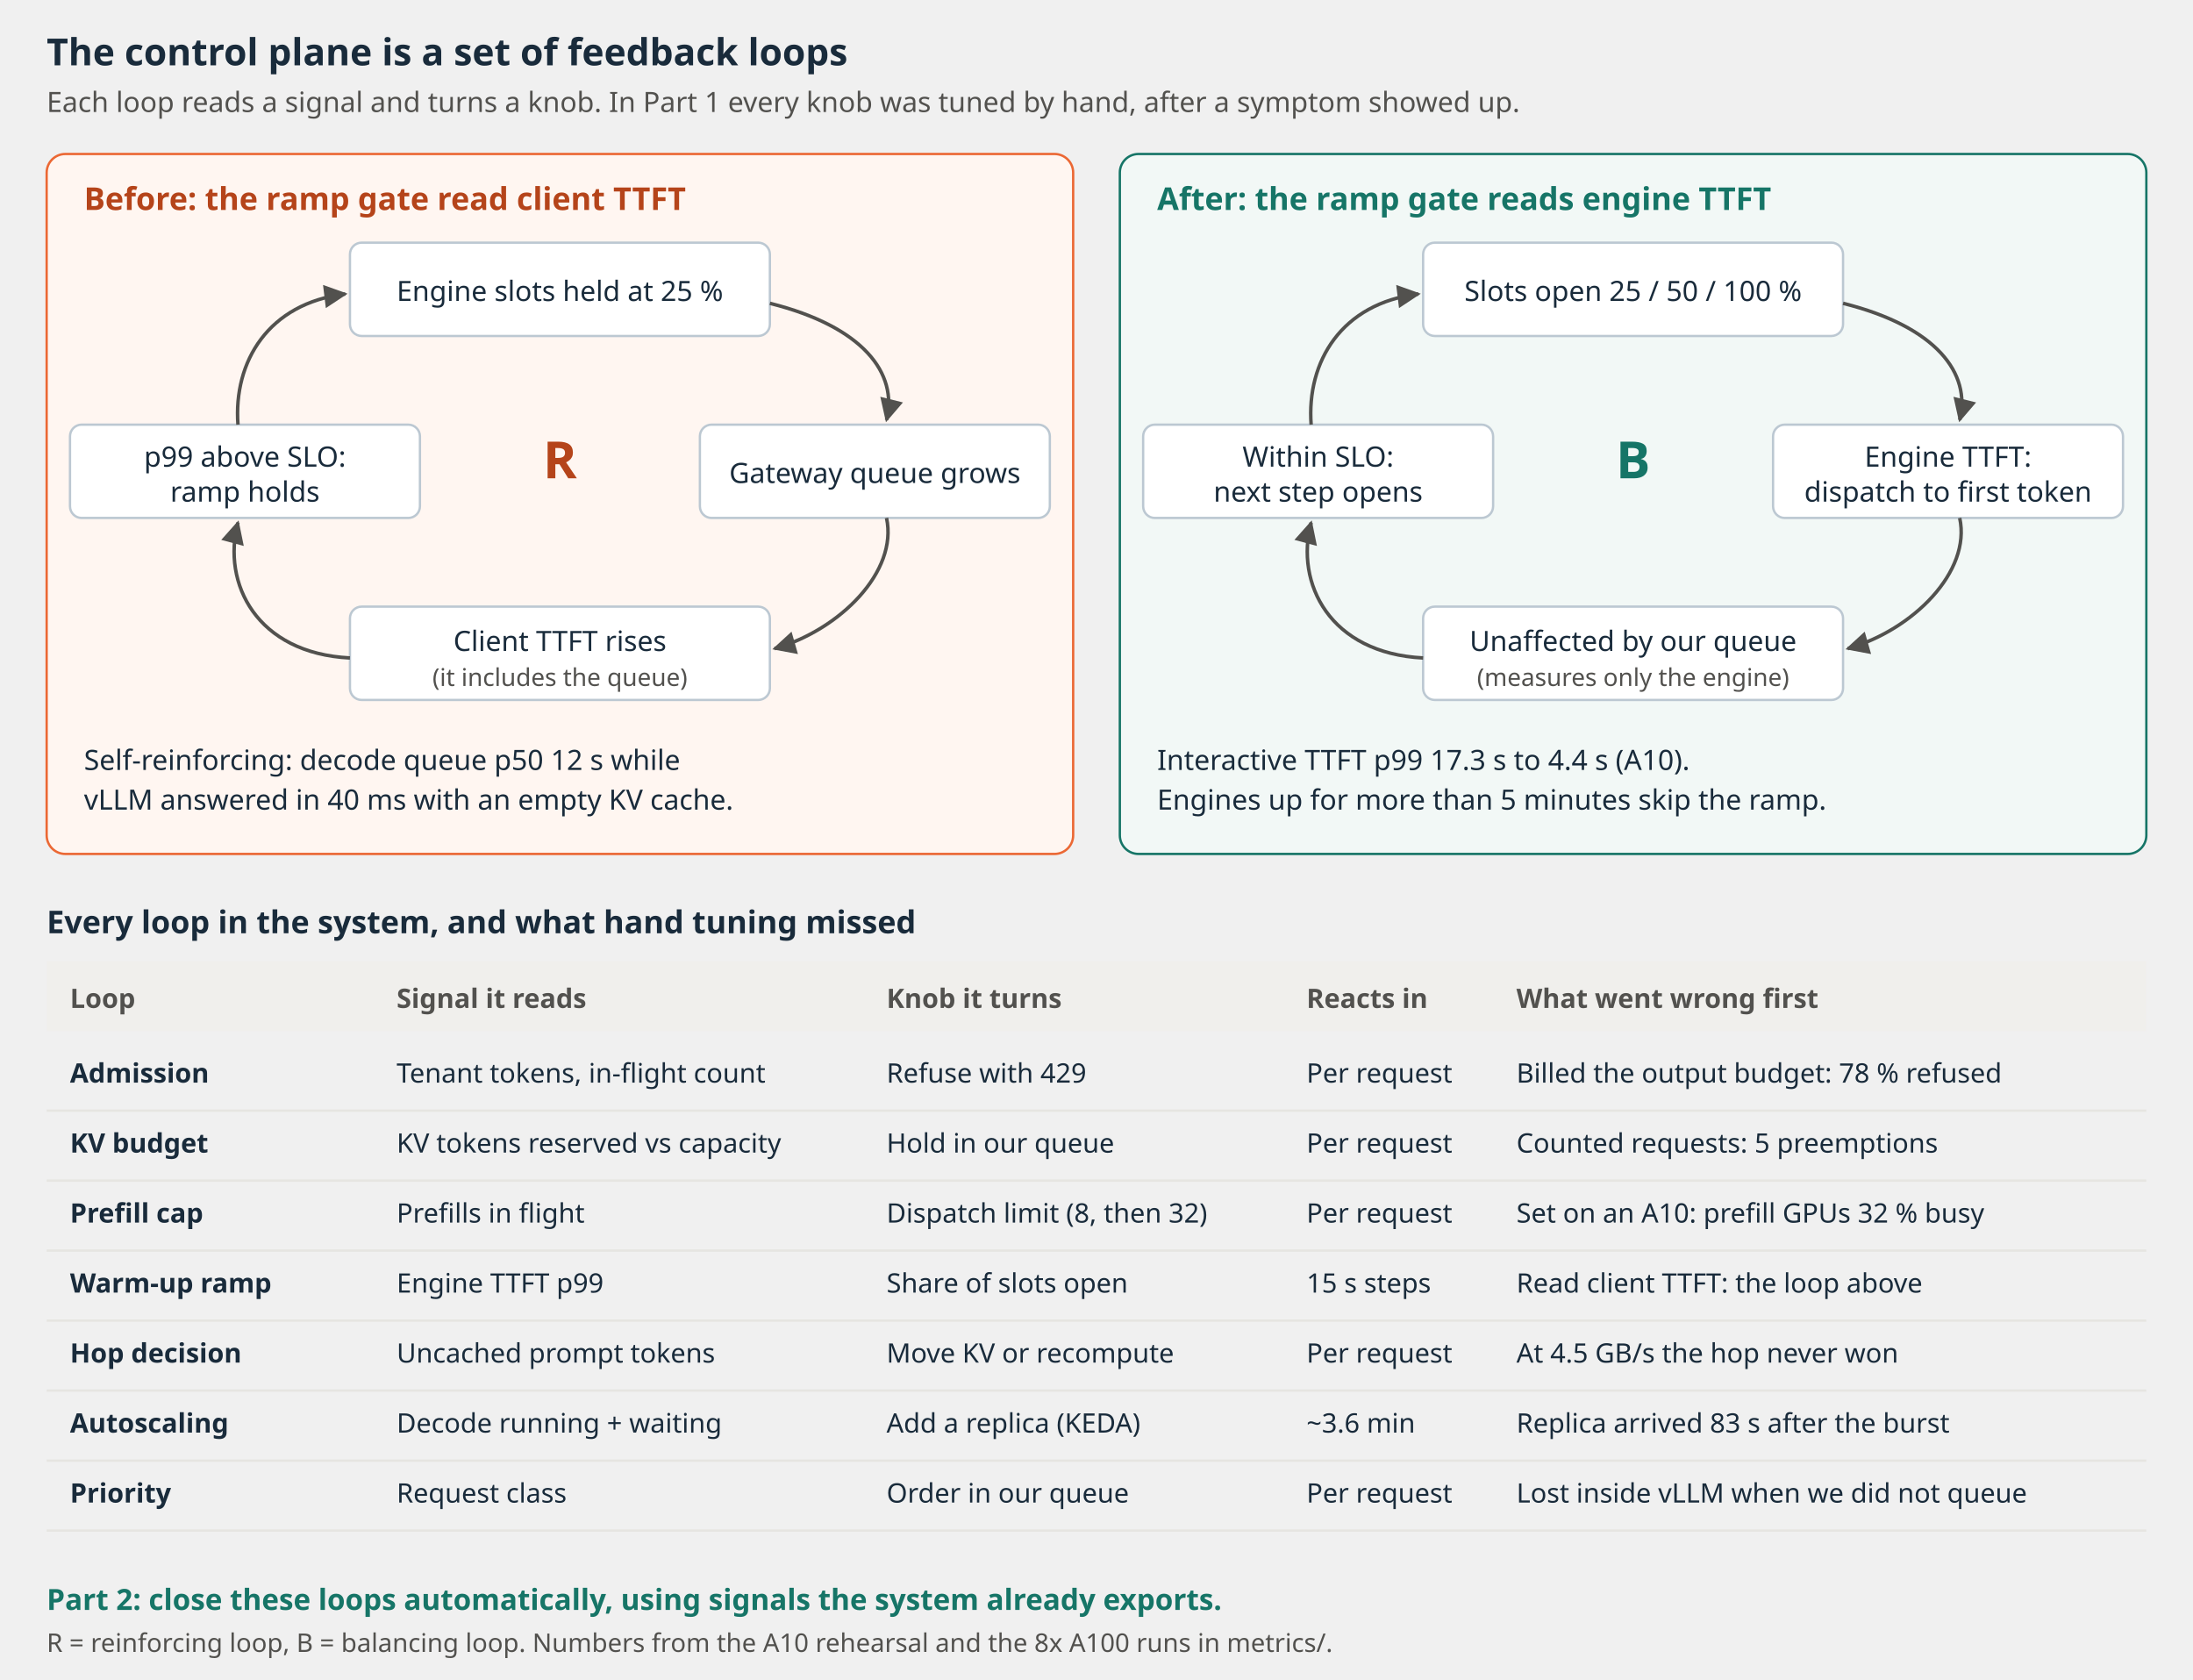
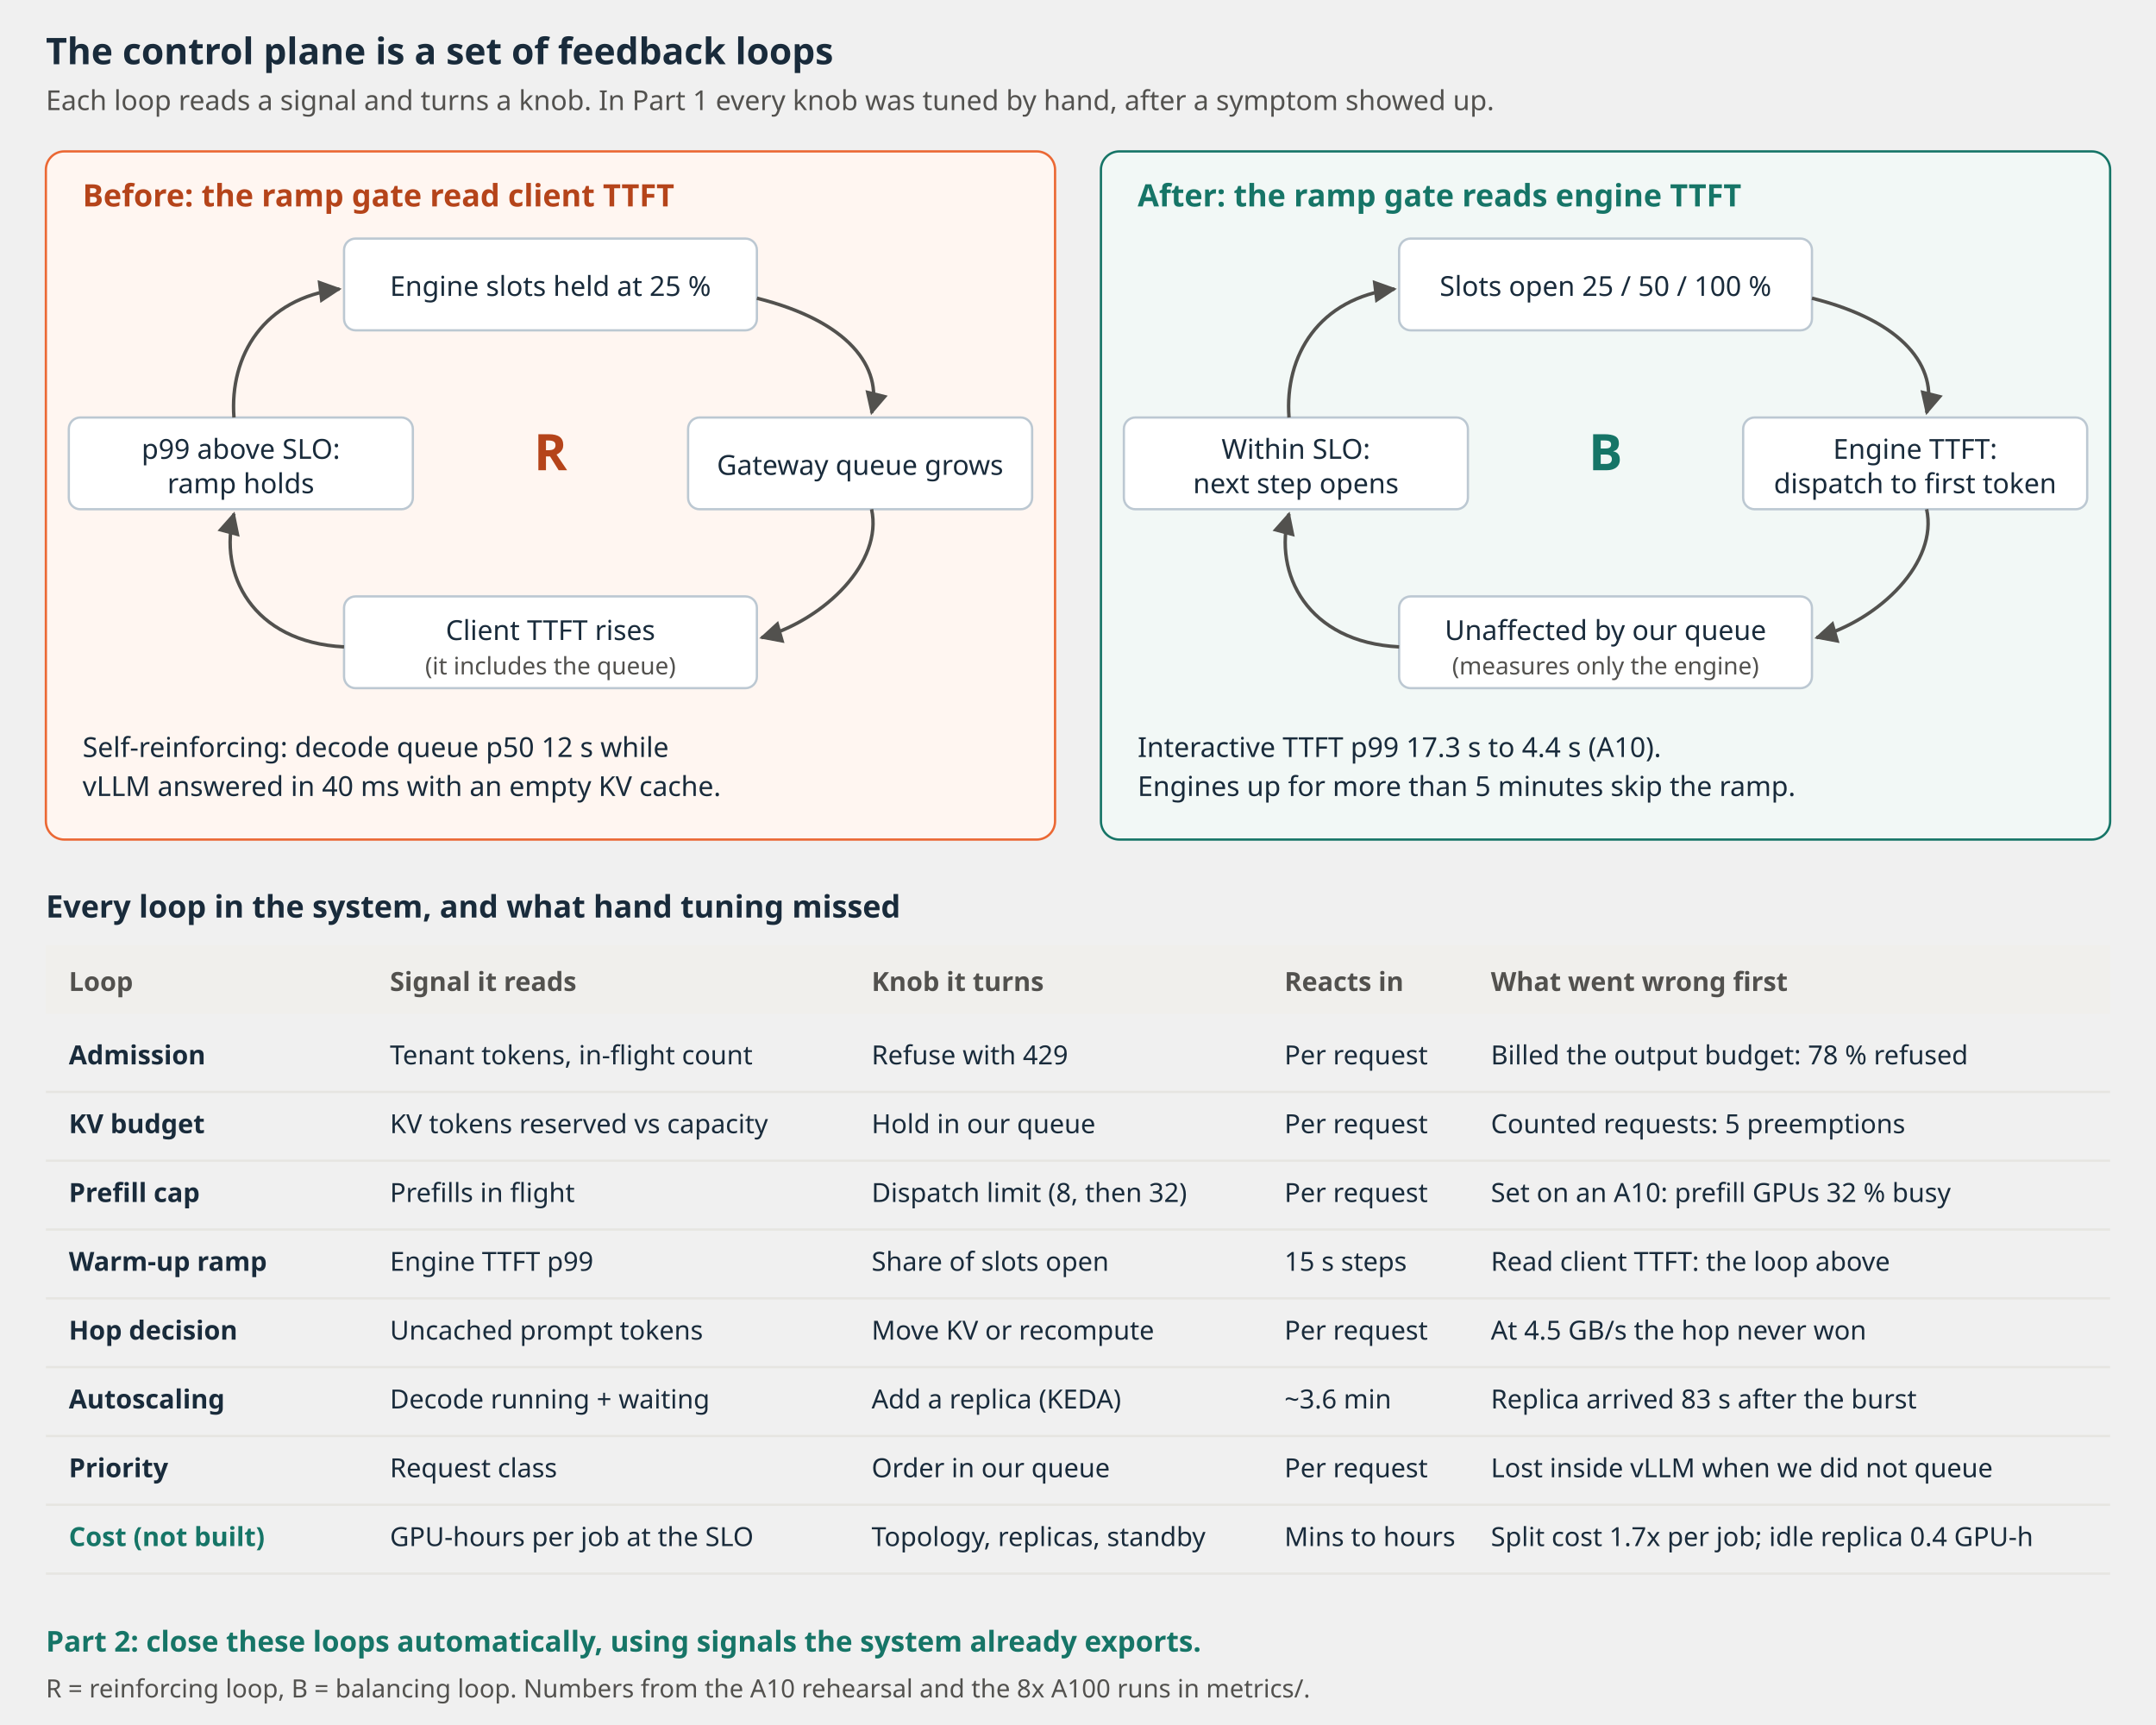
- <svg xmlns="http://www.w3.org/2000/svg" width="940" viewBox="0 0 940 720" height="720">
+ <svg xmlns="http://www.w3.org/2000/svg" width="940" viewBox="0 0 940 752" height="752">
  <defs>
    <marker id="m" viewBox="0 0 10 10" refX="9" refY="5" markerUnits="userSpaceOnUse" markerWidth="10" markerHeight="10" orient="auto">
      <path d="M 0 0 L 10 5 L 0 10 z" fill="#52514e" />
    </marker>
  </defs>
  <g font-family="sans-serif" fill="#192b3b">
    <text x="20" y="28" font-size="16" font-weight="600">The control plane is a set of feedback loops</text>
    <text x="20" y="48" font-size="12" fill="#52514e">Each loop reads a signal and turns a knob. In Part 1 every knob was tuned by hand, after a symptom showed up.</text>
    <rect x="20" y="66" width="440" height="300" rx="8" fill="#fff6f1" stroke="#eb6834" />
    <text x="36" y="90" font-size="13.5" font-weight="600" fill="#b5441a">Before: the ramp gate read client TTFT</text>
    <rect x="150" y="104" width="180" height="40" rx="5" fill="#ffffff" stroke="#bcc8d2" />
    <text x="240" y="129" text-anchor="middle" font-size="12">Engine slots held at 25 %</text>
    <rect x="300" y="182" width="150" height="40" rx="5" fill="#ffffff" stroke="#bcc8d2" />
    <text x="375" y="207" text-anchor="middle" font-size="12">Gateway queue grows</text>
    <rect x="150" y="260" width="180" height="40" rx="5" fill="#ffffff" stroke="#bcc8d2" />
    <text x="240" y="279" text-anchor="middle" font-size="12">Client TTFT rises</text>
    <text x="240" y="294" text-anchor="middle" font-size="10.5" fill="#52514e">(it includes the queue)</text>
    <rect x="30" y="182" width="150" height="40" rx="5" fill="#ffffff" stroke="#bcc8d2" />
    <text x="105" y="200" text-anchor="middle" font-size="12">p99 above SLO:</text>
    <text x="105" y="215" text-anchor="middle" font-size="12">ramp holds</text>
    <path d="M 330 130 C 370 140, 385 160, 380 180" stroke="#52514e" stroke-width="1.5" fill="none" marker-end="url(#m)" />
    <path d="M 380 222 C 385 245, 360 270, 332 278" stroke="#52514e" stroke-width="1.5" fill="none" marker-end="url(#m)" />
    <path d="M 150 282 C 110 280, 95 250, 102 224" stroke="#52514e" stroke-width="1.5" fill="none" marker-end="url(#m)" />
    <path d="M 102 182 C 100 155, 115 130, 148 126" stroke="#52514e" stroke-width="1.5" fill="none" marker-end="url(#m)" />
    <text x="240" y="205" text-anchor="middle" font-size="22" font-weight="700" fill="#b5441a">R</text>
    <text x="36" y="330" font-size="12">Self-reinforcing: decode queue p50 12 s while</text>
    <text x="36" y="347" font-size="12">vLLM answered in 40 ms with an empty KV cache.</text>
    <rect x="480" y="66" width="440" height="300" rx="8" fill="#f2f8f6" stroke="#167567" />
    <text x="496" y="90" font-size="13.5" font-weight="600" fill="#167567">After: the ramp gate reads engine TTFT</text>
    <rect x="610" y="104" width="180" height="40" rx="5" fill="#ffffff" stroke="#bcc8d2" />
    <text x="700" y="129" text-anchor="middle" font-size="12">Slots open 25 / 50 / 100 %</text>
    <rect x="760" y="182" width="150" height="40" rx="5" fill="#ffffff" stroke="#bcc8d2" />
    <text x="835" y="200" text-anchor="middle" font-size="12">Engine TTFT:</text>
    <text x="835" y="215" text-anchor="middle" font-size="12">dispatch to first token</text>
    <rect x="610" y="260" width="180" height="40" rx="5" fill="#ffffff" stroke="#bcc8d2" />
    <text x="700" y="279" text-anchor="middle" font-size="12">Unaffected by our queue</text>
    <text x="700" y="294" text-anchor="middle" font-size="10.5" fill="#52514e">(measures only the engine)</text>
    <rect x="490" y="182" width="150" height="40" rx="5" fill="#ffffff" stroke="#bcc8d2" />
    <text x="565" y="200" text-anchor="middle" font-size="12">Within SLO:</text>
    <text x="565" y="215" text-anchor="middle" font-size="12">next step opens</text>
    <path d="M 790 130 C 830 140, 845 160, 840 180" stroke="#52514e" stroke-width="1.5" fill="none" marker-end="url(#m)" />
    <path d="M 840 222 C 845 245, 820 270, 792 278" stroke="#52514e" stroke-width="1.5" fill="none" marker-end="url(#m)" />
    <path d="M 610 282 C 570 280, 555 250, 562 224" stroke="#52514e" stroke-width="1.5" fill="none" marker-end="url(#m)" />
    <path d="M 562 182 C 560 155, 575 130, 608 126" stroke="#52514e" stroke-width="1.5" fill="none" marker-end="url(#m)" />
    <text x="700" y="205" text-anchor="middle" font-size="22" font-weight="700" fill="#167567">B</text>
    <text x="496" y="330" font-size="12">Interactive TTFT p99 17.3 s to 4.4 s (A10).</text>
    <text x="496" y="347" font-size="12">Engines up for more than 5 minutes skip the ramp.</text>
    <text x="20" y="400" font-size="13.5" font-weight="600">Every loop in the system, and what hand tuning missed</text>
    <rect x="20" y="412" width="900" height="30" fill="#f0efec" />
    <g font-size="11.5" font-weight="600" fill="#52514e">
      <text x="30" y="432">Loop</text>
      <text x="170" y="432">Signal it reads</text>
      <text x="380" y="432">Knob it turns</text>
      <text x="560" y="432">Reacts in</text>
      <text x="650" y="432">What went wrong first</text>
    </g>
    <g font-size="11.5">
      <text x="30" y="464" font-weight="600">Admission</text>
      <text x="170" y="464">Tenant tokens, in-flight count</text>
      <text x="380" y="464">Refuse with 429</text>
      <text x="560" y="464">Per request</text>
      <text x="650" y="464">Billed the output budget: 78 % refused</text>
      <text x="30" y="494" font-weight="600">KV budget</text>
      <text x="170" y="494">KV tokens reserved vs capacity</text>
      <text x="380" y="494">Hold in our queue</text>
      <text x="560" y="494">Per request</text>
      <text x="650" y="494">Counted requests: 5 preemptions</text>
      <text x="30" y="524" font-weight="600">Prefill cap</text>
      <text x="170" y="524">Prefills in flight</text>
      <text x="380" y="524">Dispatch limit (8, then 32)</text>
      <text x="560" y="524">Per request</text>
      <text x="650" y="524">Set on an A10: prefill GPUs 32 % busy</text>
      <text x="30" y="554" font-weight="600">Warm-up ramp</text>
      <text x="170" y="554">Engine TTFT p99</text>
      <text x="380" y="554">Share of slots open</text>
      <text x="560" y="554">15 s steps</text>
      <text x="650" y="554">Read client TTFT: the loop above</text>
      <text x="30" y="584" font-weight="600">Hop decision</text>
      <text x="170" y="584">Uncached prompt tokens</text>
      <text x="380" y="584">Move KV or recompute</text>
      <text x="560" y="584">Per request</text>
      <text x="650" y="584">At 4.5 GB/s the hop never won</text>
      <text x="30" y="614" font-weight="600">Autoscaling</text>
      <text x="170" y="614">Decode running + waiting</text>
      <text x="380" y="614">Add a replica (KEDA)</text>
      <text x="560" y="614">~3.6 min</text>
      <text x="650" y="614">Replica arrived 83 s after the burst</text>
      <text x="30" y="644" font-weight="600">Priority</text>
      <text x="170" y="644">Request class</text>
      <text x="380" y="644">Order in our queue</text>
      <text x="560" y="644">Per request</text>
      <text x="650" y="644">Lost inside vLLM when we did not queue</text>
+       <text x="30" y="674" font-weight="600" fill="#167567">Cost (not built)</text>
+       <text x="170" y="674">GPU-hours per job at the SLO</text>
+       <text x="380" y="674">Topology, replicas, standby</text>
+       <text x="560" y="674">Mins to hours</text>
+       <text x="650" y="674">Split cost 1.7x per job; idle replica 0.4 GPU-h</text>
    </g>
-     <path d="M 20 476 H 920 M 20 506 H 920 M 20 536 H 920 M 20 566 H 920 M 20 596 H 920 M 20 626 H 920 M 20 656 H 920" stroke="#e6e5e1" stroke-width="1" />
-     <text x="20" y="690" font-size="12.5" font-weight="600" fill="#167567">Part 2: close these loops automatically, using signals the system already exports.</text>
-     <text x="20" y="708" font-size="11" fill="#52514e">R = reinforcing loop, B = balancing loop. Numbers from the A10 rehearsal and the 8x A100 runs in metrics/.</text>
+     <path d="M 20 476 H 920 M 20 506 H 920 M 20 536 H 920 M 20 566 H 920 M 20 596 H 920 M 20 626 H 920 M 20 656 H 920 M 20 686 H 920" stroke="#e6e5e1" stroke-width="1" />
+     <text x="20" y="720" font-size="12.5" font-weight="600" fill="#167567">Part 2: close these loops automatically, using signals the system already exports.</text>
+     <text x="20" y="740" font-size="11" fill="#52514e">R = reinforcing loop, B = balancing loop. Numbers from the A10 rehearsal and the 8x A100 runs in metrics/.</text>
  </g>
</svg>
